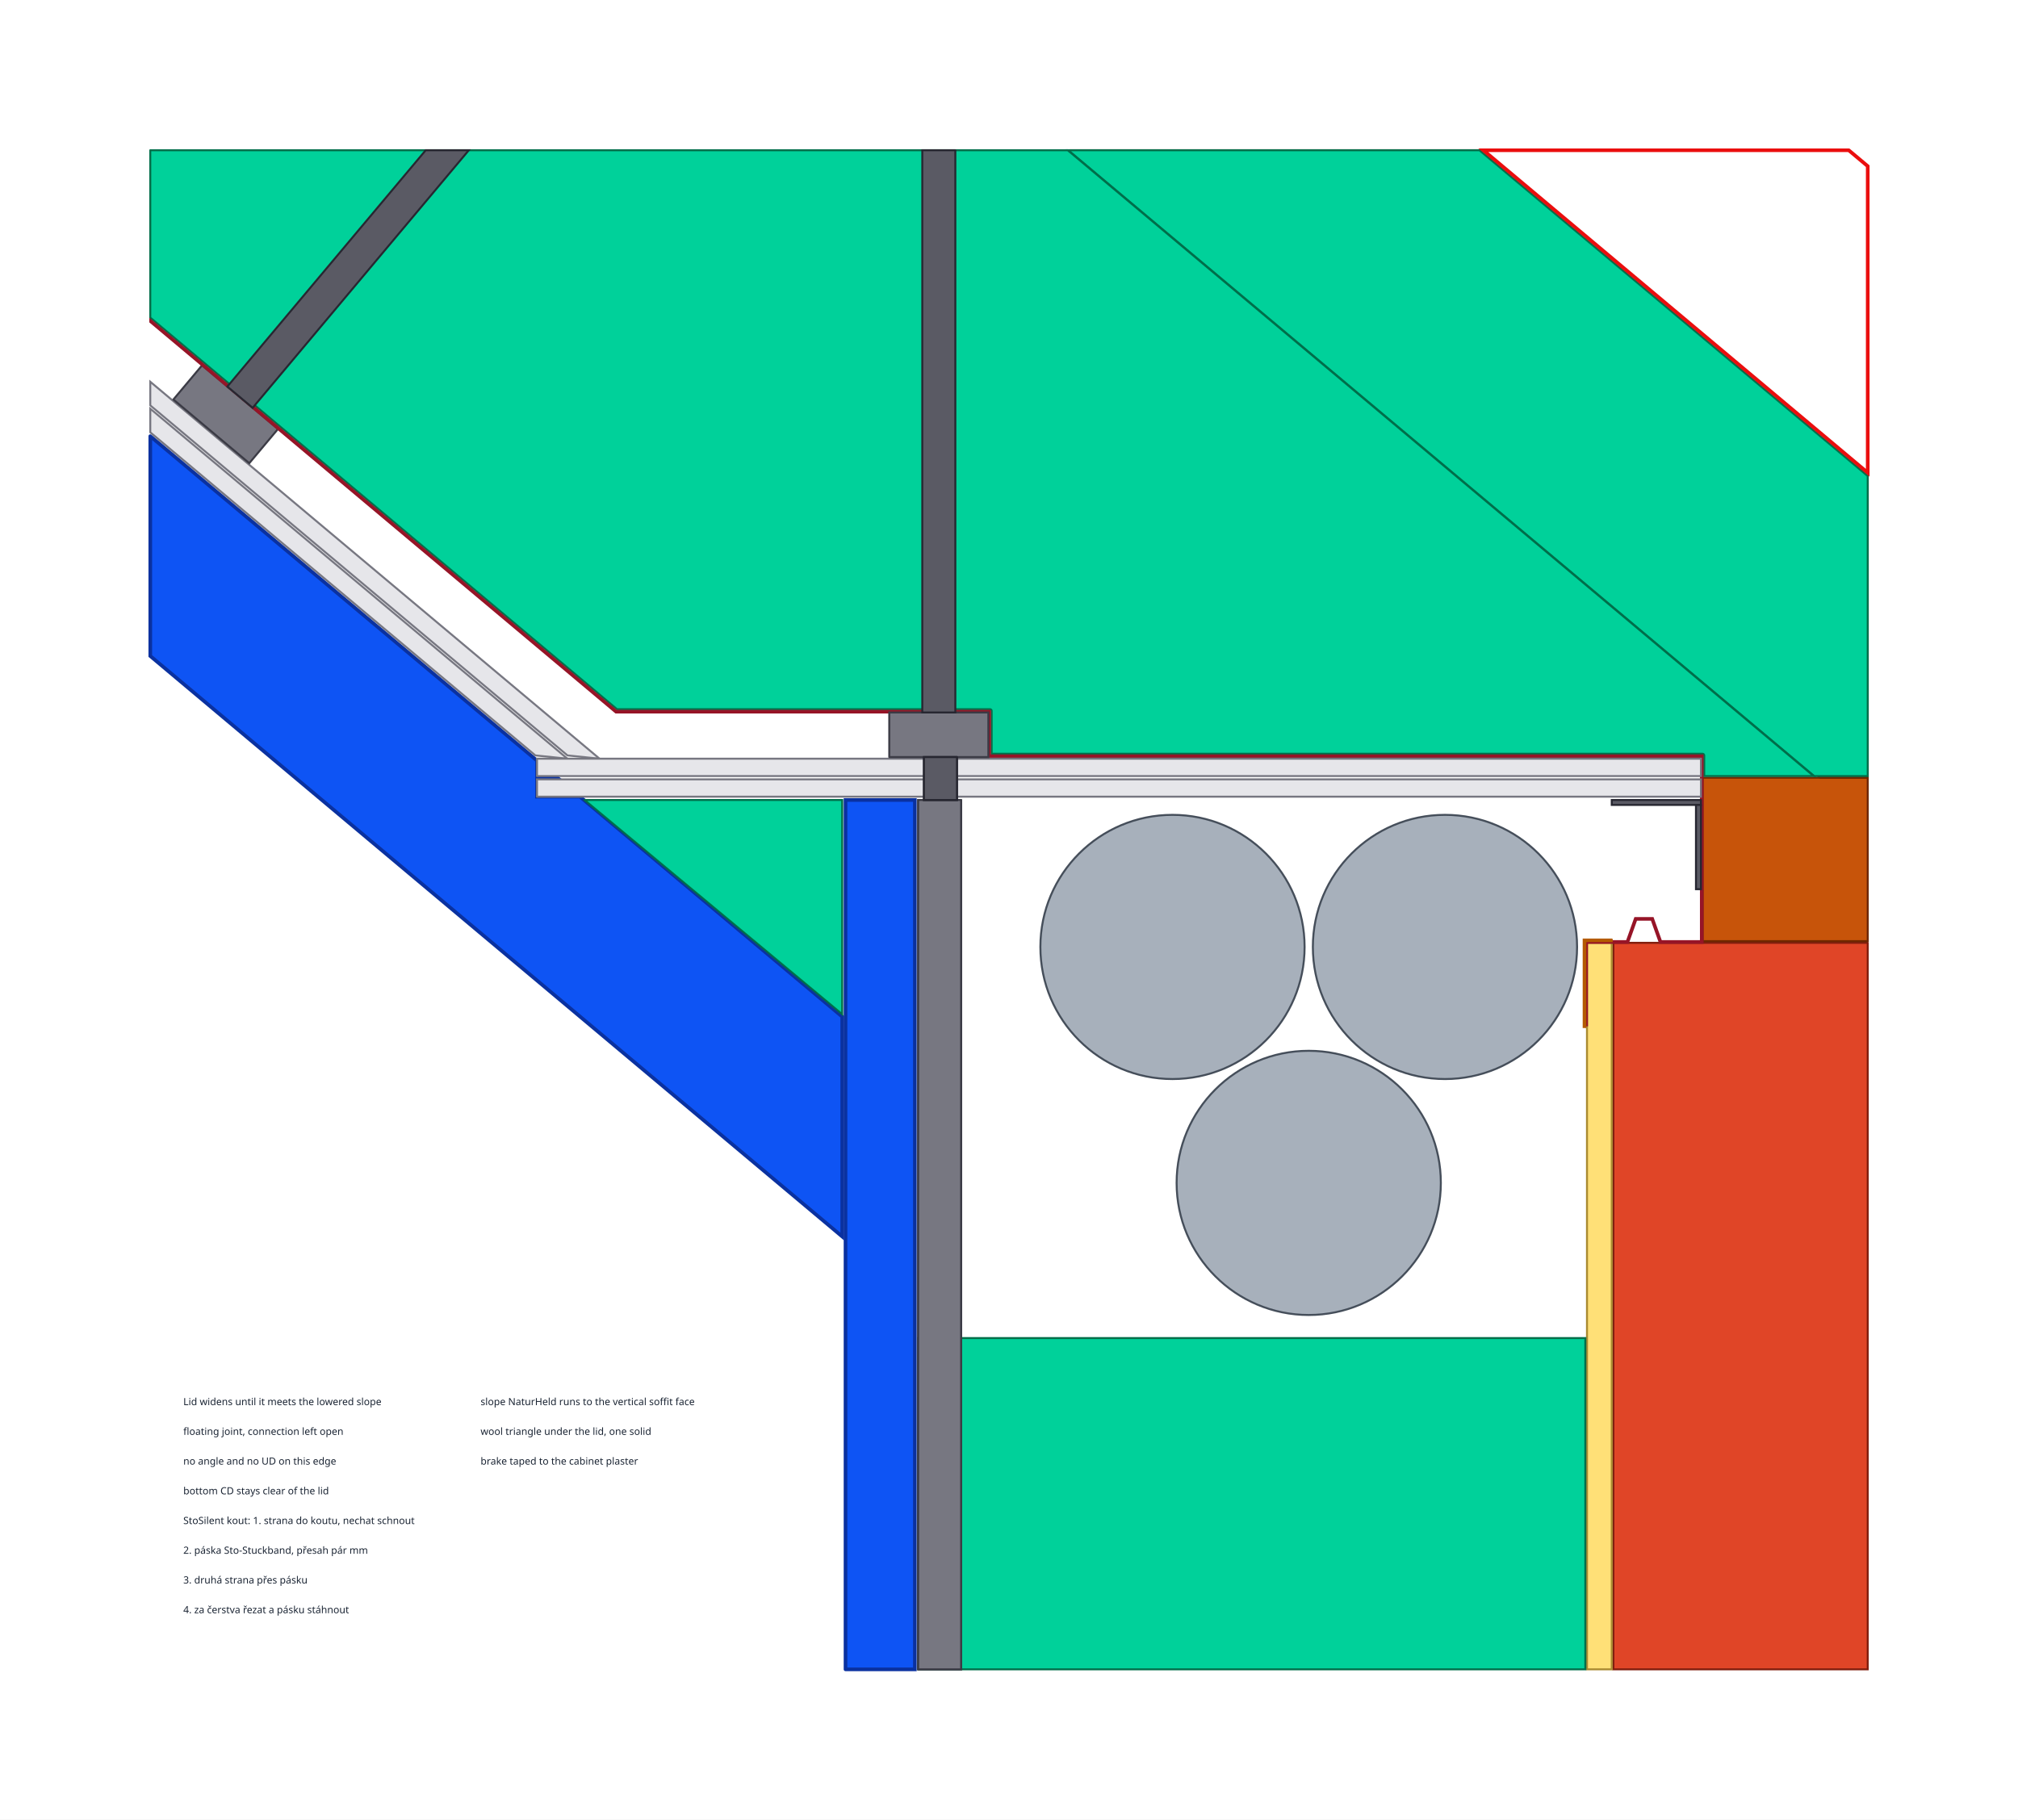
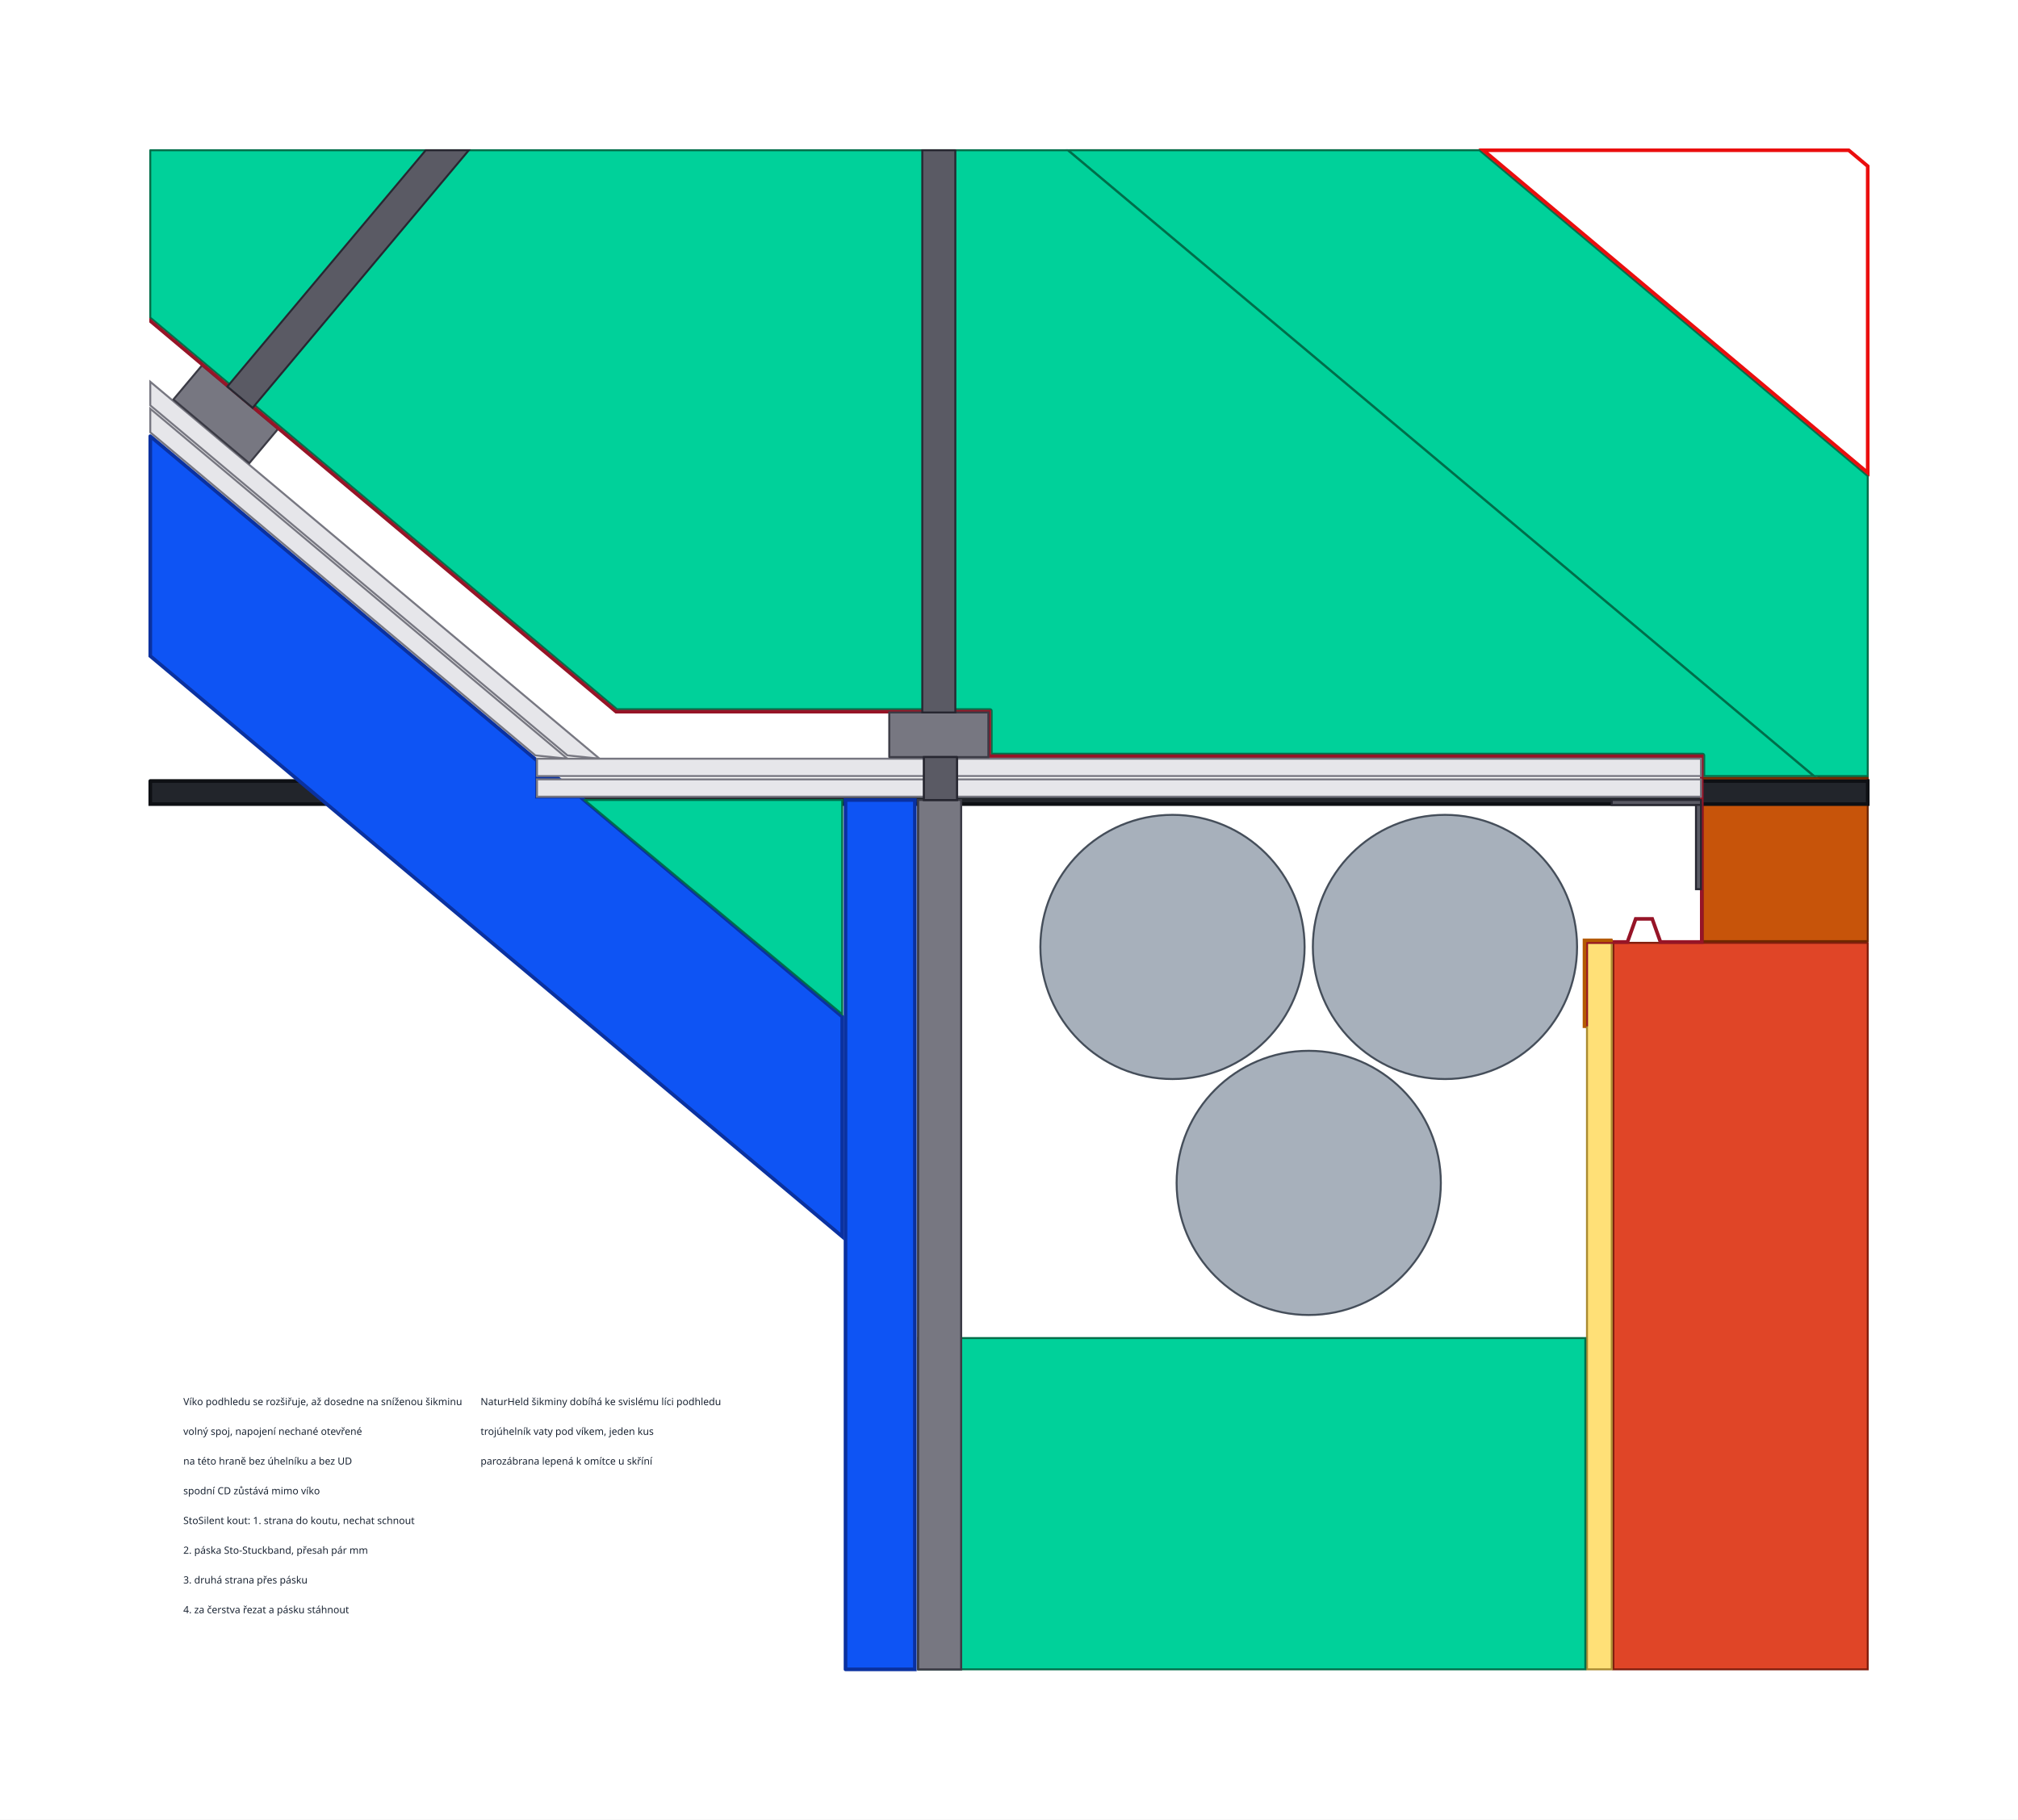
<svg xmlns="http://www.w3.org/2000/svg" width="1222.0mm" height="1102.0mm" viewBox="4389.0 -3771.0 1222.0 1102.0" version="1.1">
  <rect x="4389.0" y="-3771.0" width="1222.0" height="1102.0" fill="#ffffff" />
  <g transform="scale(1,-1)" stroke-linecap="round">
    <g fill="rgb(224,69,39)" stroke="rgb(129,30,14)" stroke-width="1.200" id="masonry">
      <path d="M 5520.0,3200.0 L 5366.0,3200.0 L 5366.0,2760.0 L 5520.0,2760.0 L 5520.0,3200.0" />
    </g>
    <g fill="rgb(255,224,119)" stroke="rgb(170,139,49)" stroke-width="1.200" id="plaster">
      <path d="M 5365.0,3200.0 L 5350.0,3200.0 L 5350.0,2760.0 L 5365.0,2760.0 L 5365.0,3200.0" />
    </g>
    <g fill="rgb(199,84,10)" stroke="rgb(110,39,0)" stroke-width="1.200" id="wall_plate">
      <path d="M 5520.0,3300.0 L 5420.0,3300.0 L 5420.0,3201.0 L 5520.0,3201.0 L 5520.0,3300.0" />
    </g>
    <g fill="rgb(199,84,10)" stroke="rgb(110,39,0)" stroke-width="1.200" id="rafters">
      <path d="M 5520.0,3300.0 L 5520.0,3482.688 L 5284.853,3680.0 L 5038.321,3680.0 L 5491.187,3300.0 L 5520.0,3300.0" />
    </g>
    <g fill="rgb(0,209,154)" stroke="rgb(0,110,74)" stroke-width="1.200" id="plenum_wool">
      <path d="M 5284.853,3680.0 L 5035.937,3680.0 L 5487.612,3301.0 L 5520.0,3301.0 L 5520.0,3482.688 L 5284.853,3680.0" />
      <path d="M 4480.0,3680.0 L 4480.0,3578.65 L 4762.624,3341.5 L 4988.5,3341.5 A 1.0,1.0 180.0 0,0 4989.5,3340.5 L 4989.5,3314.5 L 5420.0,3314.5 A 1.0,1.0 180.0 0,0 5421.0,3313.5 L 5421.0,3301.0 L 5487.248,3301.0 L 5035.573,3680.0 L 4480.0,3680.0" />
    </g>
+     <g fill="rgb(34,37,43)" stroke="rgb(14,16,20)" stroke-width="2.200" id="tie_rod">
+       <path d="M 4480.0,3298.0 L 4480.0,3284.0 L 5520.0,3284.0 L 5520.0,3298.0 L 4480.0,3298.0" />
+     </g>
    <g fill="none" stroke="rgb(234,14,14)" stroke-width="2.200" id="roofing">
      <path d="M 5508.513,3680.0 L 5287.237,3680.0 L 5520.0,3484.688 L 5520.0,3670.362 L 5508.513,3680.0" />
    </g>
    <g fill="rgb(14,84,244)" stroke="rgb(10,49,160)" stroke-width="2.200" id="slope_naturheld_140">
      <path d="M 4480.0,3506.852 L 4480.0,3373.701 L 4899.0,3022.118 L 4899.0,3155.27 L 4740.222,3288.5 L 4714.176,3288.5 L 4714.176,3299.0 L 4727.709,3299.0 L 4725.325,3301.0 L 4714.176,3301.0 L 4714.176,3310.355 L 4480.0,3506.852" />
    </g>
    <g fill="rgb(230,230,234)" stroke="rgb(119,119,129)" stroke-width="1.200" id="slope_gkf">
      <path d="M 4480.0,3509.158 L 4713.176,3313.5 L 4732.622,3311.5 L 4480.0,3523.475 L 4480.0,3509.158" />
      <path d="M 4480.0,3525.475 L 4732.622,3313.5 L 4752.069,3311.5 L 4480.0,3539.793 L 4480.0,3525.475" />
    </g>
    <g fill="rgb(119,119,129)" stroke="rgb(59,59,69)" stroke-width="1.200" id="slope_cd">
      <path d="M 4493.993,3529.051 L 4539.956,3490.484 L 4557.311,3511.167 L 4511.349,3549.734 L 4493.993,3529.051" />
    </g>
    <g fill="rgb(224,34,59)" stroke="rgb(150,20,39)" stroke-width="1.200" id="slope_foil">
-       <path d="M 4988.5,3340.5 L 4762.26,3340.5 L 4480.0,3577.344 L 4480.0,3576.039 L 4761.896,3339.5 L 4987.5,3339.5 L 4987.5,3312.5 L 5419.0,3312.5 L 5419.0,3201.0 L 5394.852,3201.0 L 5389.852,3215.0 L 5379.148,3215.0 L 5374.148,3201.0 L 5349.0,3201.0 L 5349.0,3150.0 L 5350.0,3150.0 L 5350.0,3200.0 L 5374.852,3200.0 L 5379.852,3214.0 L 5389.148,3214.0 L 5394.148,3200.0 L 5420.0,3200.0 L 5420.0,3313.5 L 4988.5,3313.5 L 4988.5,3340.5" />
+       <path d="M 4762.26,3340.5 L 4480.0,3577.344 L 4480.0,3576.039 L 4761.896,3339.5 L 4987.5,3339.5 L 4987.5,3312.5 L 5419.0,3312.5 L 5419.0,3201.0 L 5394.852,3201.0 L 5389.852,3215.0 L 5379.148,3215.0 L 5374.148,3201.0 L 5349.0,3201.0 L 5349.0,3150.0 L 5350.0,3150.0 L 5350.0,3200.0 L 5374.852,3200.0 L 5379.852,3214.0 L 5389.148,3214.0 L 5394.148,3200.0 L 5420.0,3200.0 L 5420.0,3313.5 L 4988.5,3313.5 L 4988.5,3340.5 L 4762.26,3340.5" />
    </g>
    <g fill="rgb(255,139,0)" stroke="rgb(180,90,0)" stroke-width="1.200" id="vapour_brake_tape">
      <path d="M 5365.0,3202.0 L 5348.0,3202.0 L 5348.0,3149.0 L 5349.0,3149.0 L 5349.0,3201.0 L 5365.0,3201.0 L 5365.0,3202.0" />
    </g>
    <g fill="rgb(90,90,100)" stroke="rgb(39,39,49)" stroke-width="1.200" id="slope_nonius">
      <path d="M 4526.67,3536.879 L 4541.99,3524.023 L 4672.871,3680.0 L 4646.763,3680.0 L 4526.67,3536.879" />
    </g>
    <g fill="rgb(14,84,244)" stroke="rgb(10,49,160)" stroke-width="2.200" id="soffit_naturheld_140">
      <path d="M 4901.0,2760.0 L 4943.0,2760.0 L 4943.0,3286.5 L 4901.0,3286.5 L 4901.0,2760.0" />
    </g>
    <g fill="rgb(0,209,154)" stroke="rgb(0,110,74)" stroke-width="1.200" id="soffit_mineral_wool">
      <path d="M 4945.0,2760.0 L 5349.0,2760.0 L 5349.0,2960.606 L 4945.0,2960.606 L 4945.0,2760.0" />
      <path d="M 4742.97,3286.5 L 4899.0,3156.736 L 4899.0,3286.5 L 4742.97,3286.5" />
    </g>
    <g fill="rgb(230,230,234)" stroke="rgb(119,119,129)" stroke-width="1.200" id="soffit_gkf">
-       <path d="M 4714.176,3288.5 L 5419.0,3288.5 L 5419.0,3299.0 L 4714.176,3299.0 L 4714.176,3288.5" />
+       <path d="M 5419.0,3299.0 L 4714.176,3299.0 L 4714.176,3288.5 L 5419.0,3288.5 L 5419.0,3299.0" />
      <path d="M 4714.176,3301.0 L 5419.0,3301.0 L 5419.0,3311.5 L 4714.176,3311.5 L 4714.176,3301.0" />
    </g>
    <g fill="rgb(119,119,129)" stroke="rgb(59,59,69)" stroke-width="1.200" id="soffit_cd">
      <path d="M 4971.0,3286.5 L 4945.0,3286.5 L 4945.0,2760.0 L 4971.0,2760.0 L 4971.0,3286.5" />
      <path d="M 4971.0,3286.5 L 4945.0,3286.5 L 4945.0,2760.0 L 4971.0,2760.0 L 4971.0,3286.5" />
      <path d="M 4927.5,3312.5 L 4987.5,3312.5 L 4987.5,3339.5 L 4927.5,3339.5 L 4927.5,3312.5" />
    </g>
    <g fill="rgb(90,90,100)" stroke="rgb(39,39,49)" stroke-width="1.200" id="soffit_nonius">
      <path d="M 4967.5,3680.0 L 4947.5,3680.0 L 4947.5,3339.5 L 4967.5,3339.5 L 4967.5,3680.0" />
      <path d="M 4968.5,3312.5 L 4948.5,3312.5 L 4948.5,3286.5 L 4968.5,3286.5 L 4968.5,3312.5" />
      <path d="M 4968.5,3312.5 L 4948.5,3312.5 L 4948.5,3286.5 L 4968.5,3286.5 L 4968.5,3312.5" />
      <path d="M 5419.0,3286.5 L 5365.0,3286.5 L 5365.0,3283.5 L 5419.0,3283.5 L 5419.0,3286.5" />
      <path d="M 5419.0,3283.5 L 5416.0,3283.5 L 5416.0,3232.5 L 5419.0,3232.5 L 5419.0,3283.5" />
    </g>
    <g fill="rgb(167,176,187)" stroke="rgb(69,78,90)" stroke-width="1.200" id="soffit_duct">
      <circle cx="5264.0" cy="3197.5" r="80.0" />
      <circle cx="5099.0" cy="3197.5" r="80.0" />
      <circle cx="5181.5" cy="3054.606" r="80.0" />
    </g>
  </g>
  <g font-family="sans-serif" font-size="6.0" fill="#1a2433">
-     <text x="4500.0" y="-2920.0">Lid widens until it meets the lowered slope</text>
-     <text x="4500.0" y="-2902.0">floating joint, connection left open</text>
-     <text x="4500.0" y="-2884.0">no angle and no UD on this edge</text>
-     <text x="4500.0" y="-2866.0">bottom CD stays clear of the lid</text>
-     <text x="4680.0" y="-2920.0">slope NaturHeld runs to the vertical soffit face</text>
-     <text x="4680.0" y="-2902.0">wool triangle under the lid, one solid</text>
-     <text x="4680.0" y="-2884.0">brake taped to the cabinet plaster</text>
+     <text x="4500.0" y="-2920.0">Víko podhledu se rozšiřuje, až dosedne na sníženou šikminu</text>
+     <text x="4500.0" y="-2902.0">volný spoj, napojení nechané otevřené</text>
+     <text x="4500.0" y="-2884.0">na této hraně bez úhelníku a bez UD</text>
+     <text x="4500.0" y="-2866.0">spodní CD zůstává mimo víko</text>
+     <text x="4680.0" y="-2920.0">NaturHeld šikminy dobíhá ke svislému líci podhledu</text>
+     <text x="4680.0" y="-2902.0">trojúhelník vaty pod víkem, jeden kus</text>
+     <text x="4680.0" y="-2884.0">parozábrana lepená k omítce u skříní</text>
    <text x="4500.0" y="-2848.0">StoSilent kout: 1. strana do koutu, nechat schnout</text>
    <text x="4500.0" y="-2830.0">2. páska Sto-Stuckband, přesah pár mm</text>
    <text x="4500.0" y="-2812.0">3. druhá strana přes pásku</text>
    <text x="4500.0" y="-2794.0">4. za čerstva řezat a pásku stáhnout</text>
  </g>
</svg>
